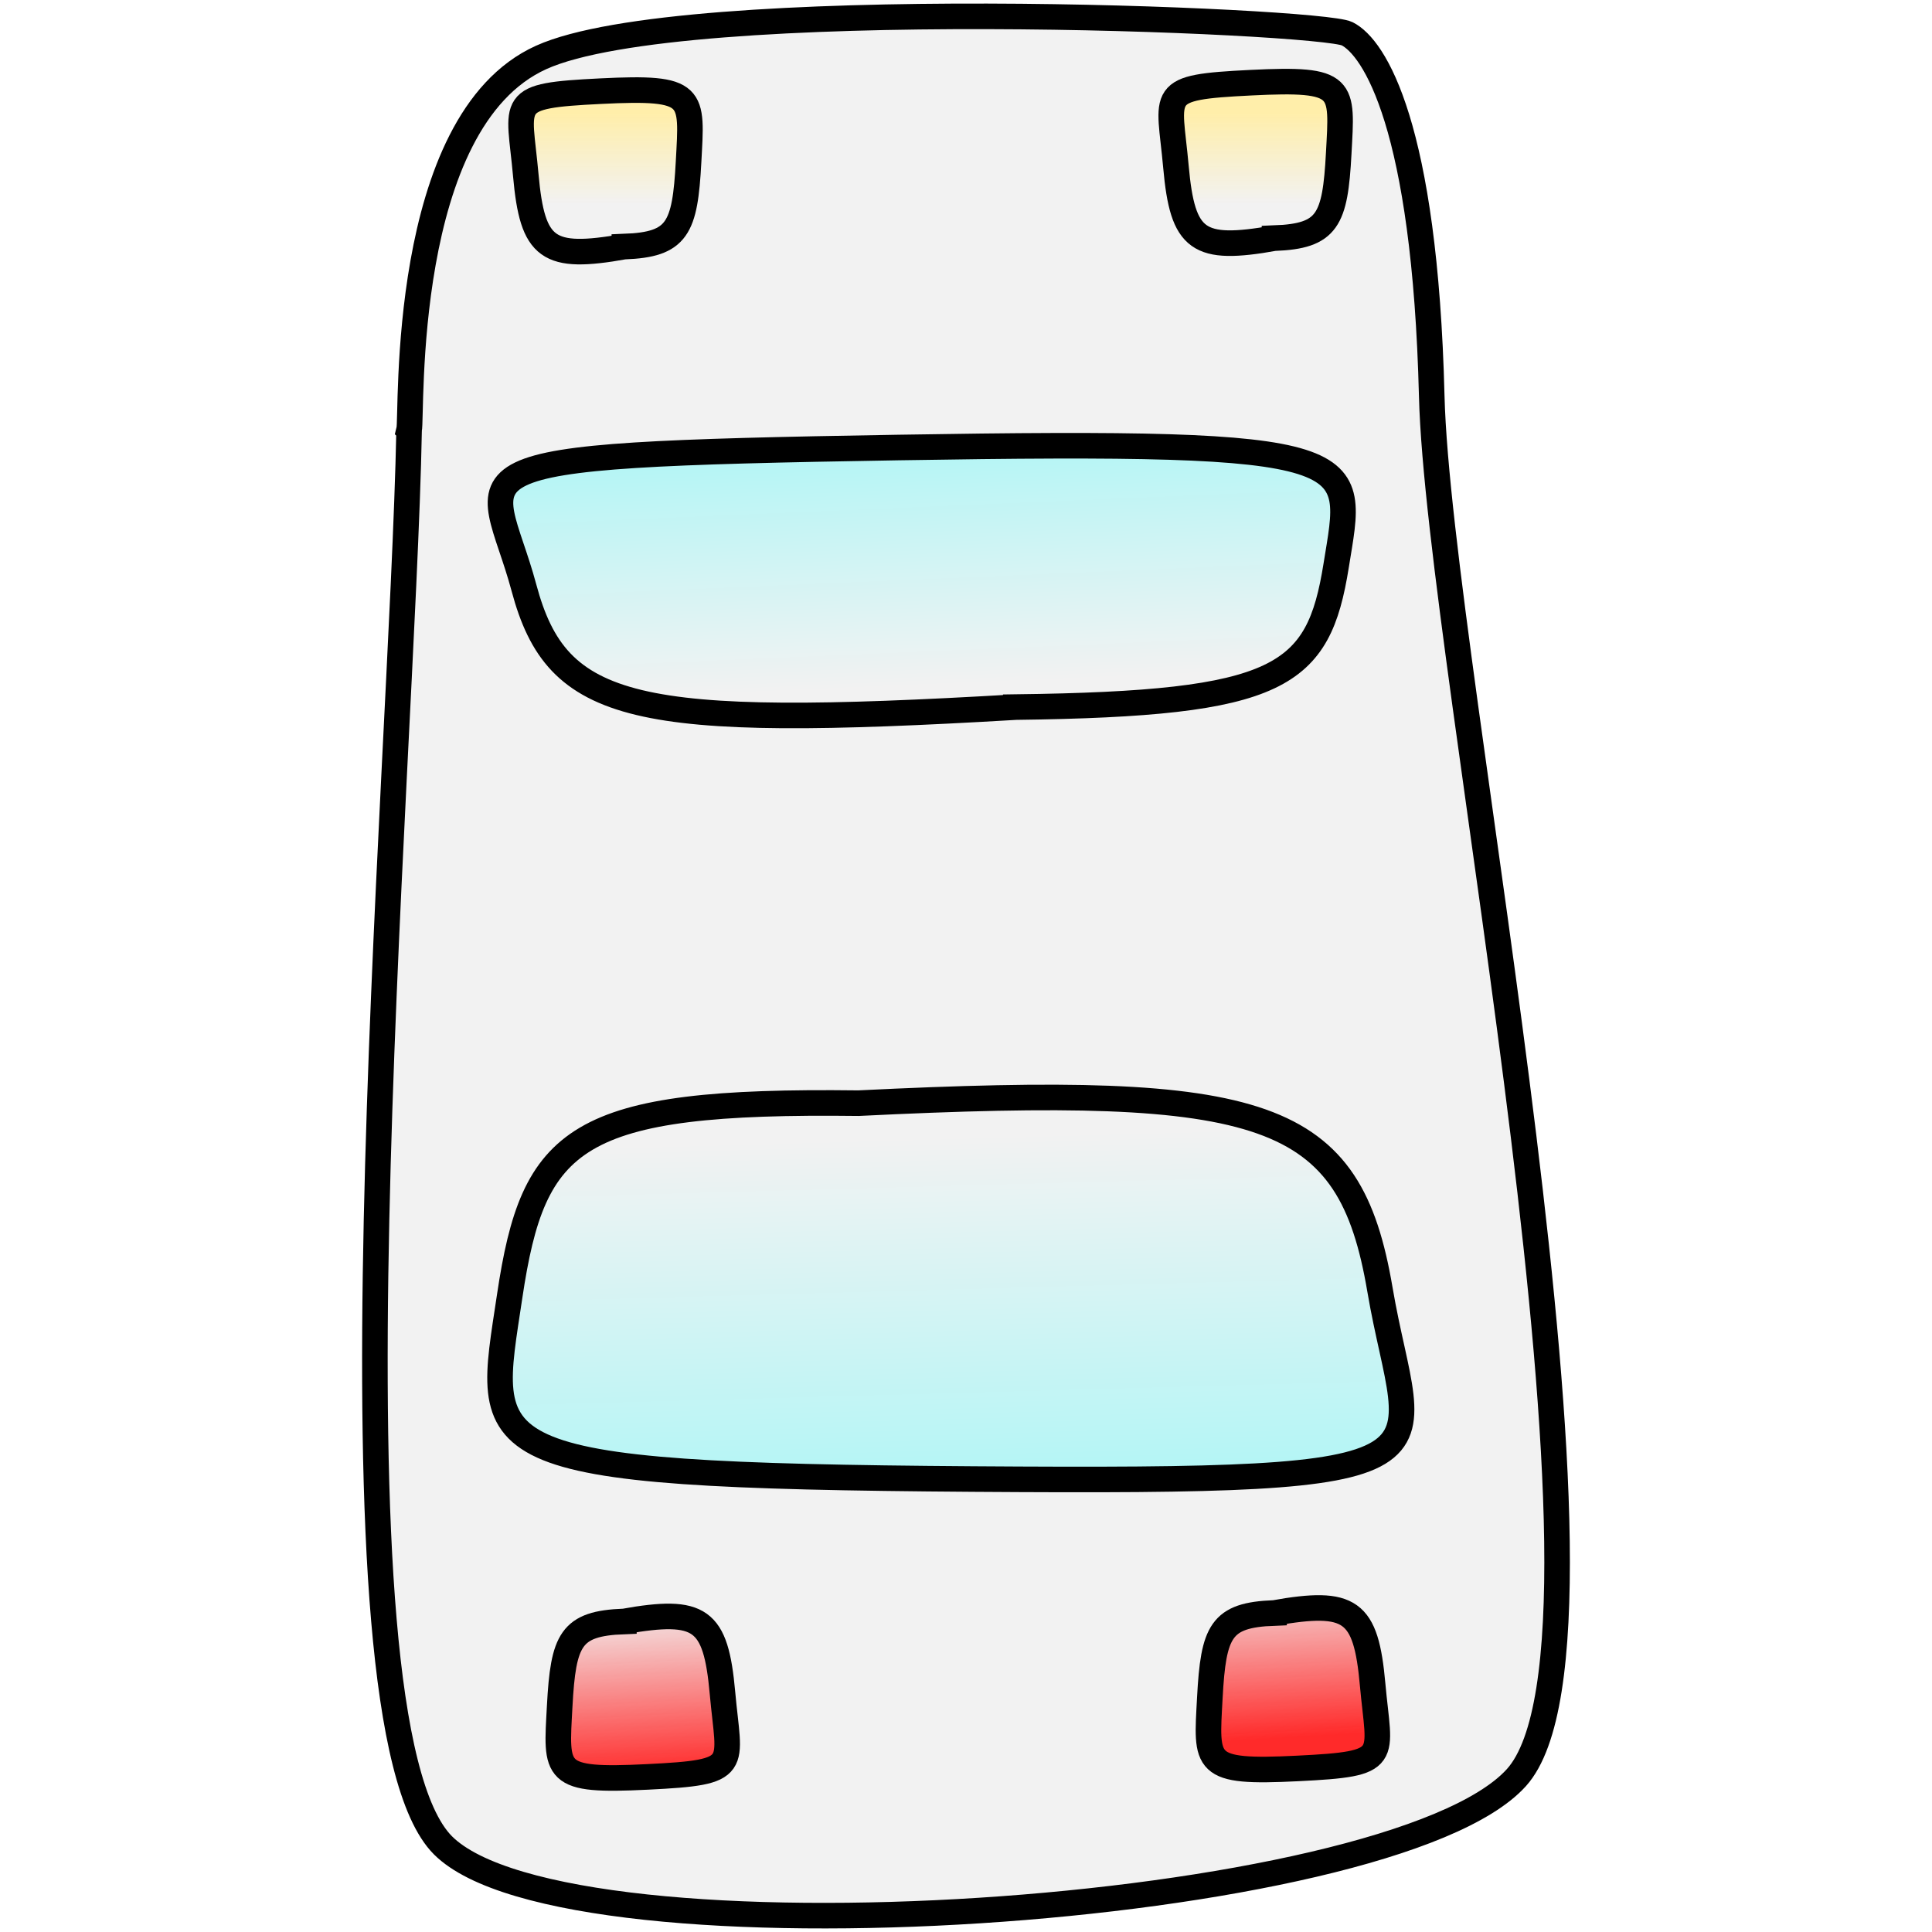
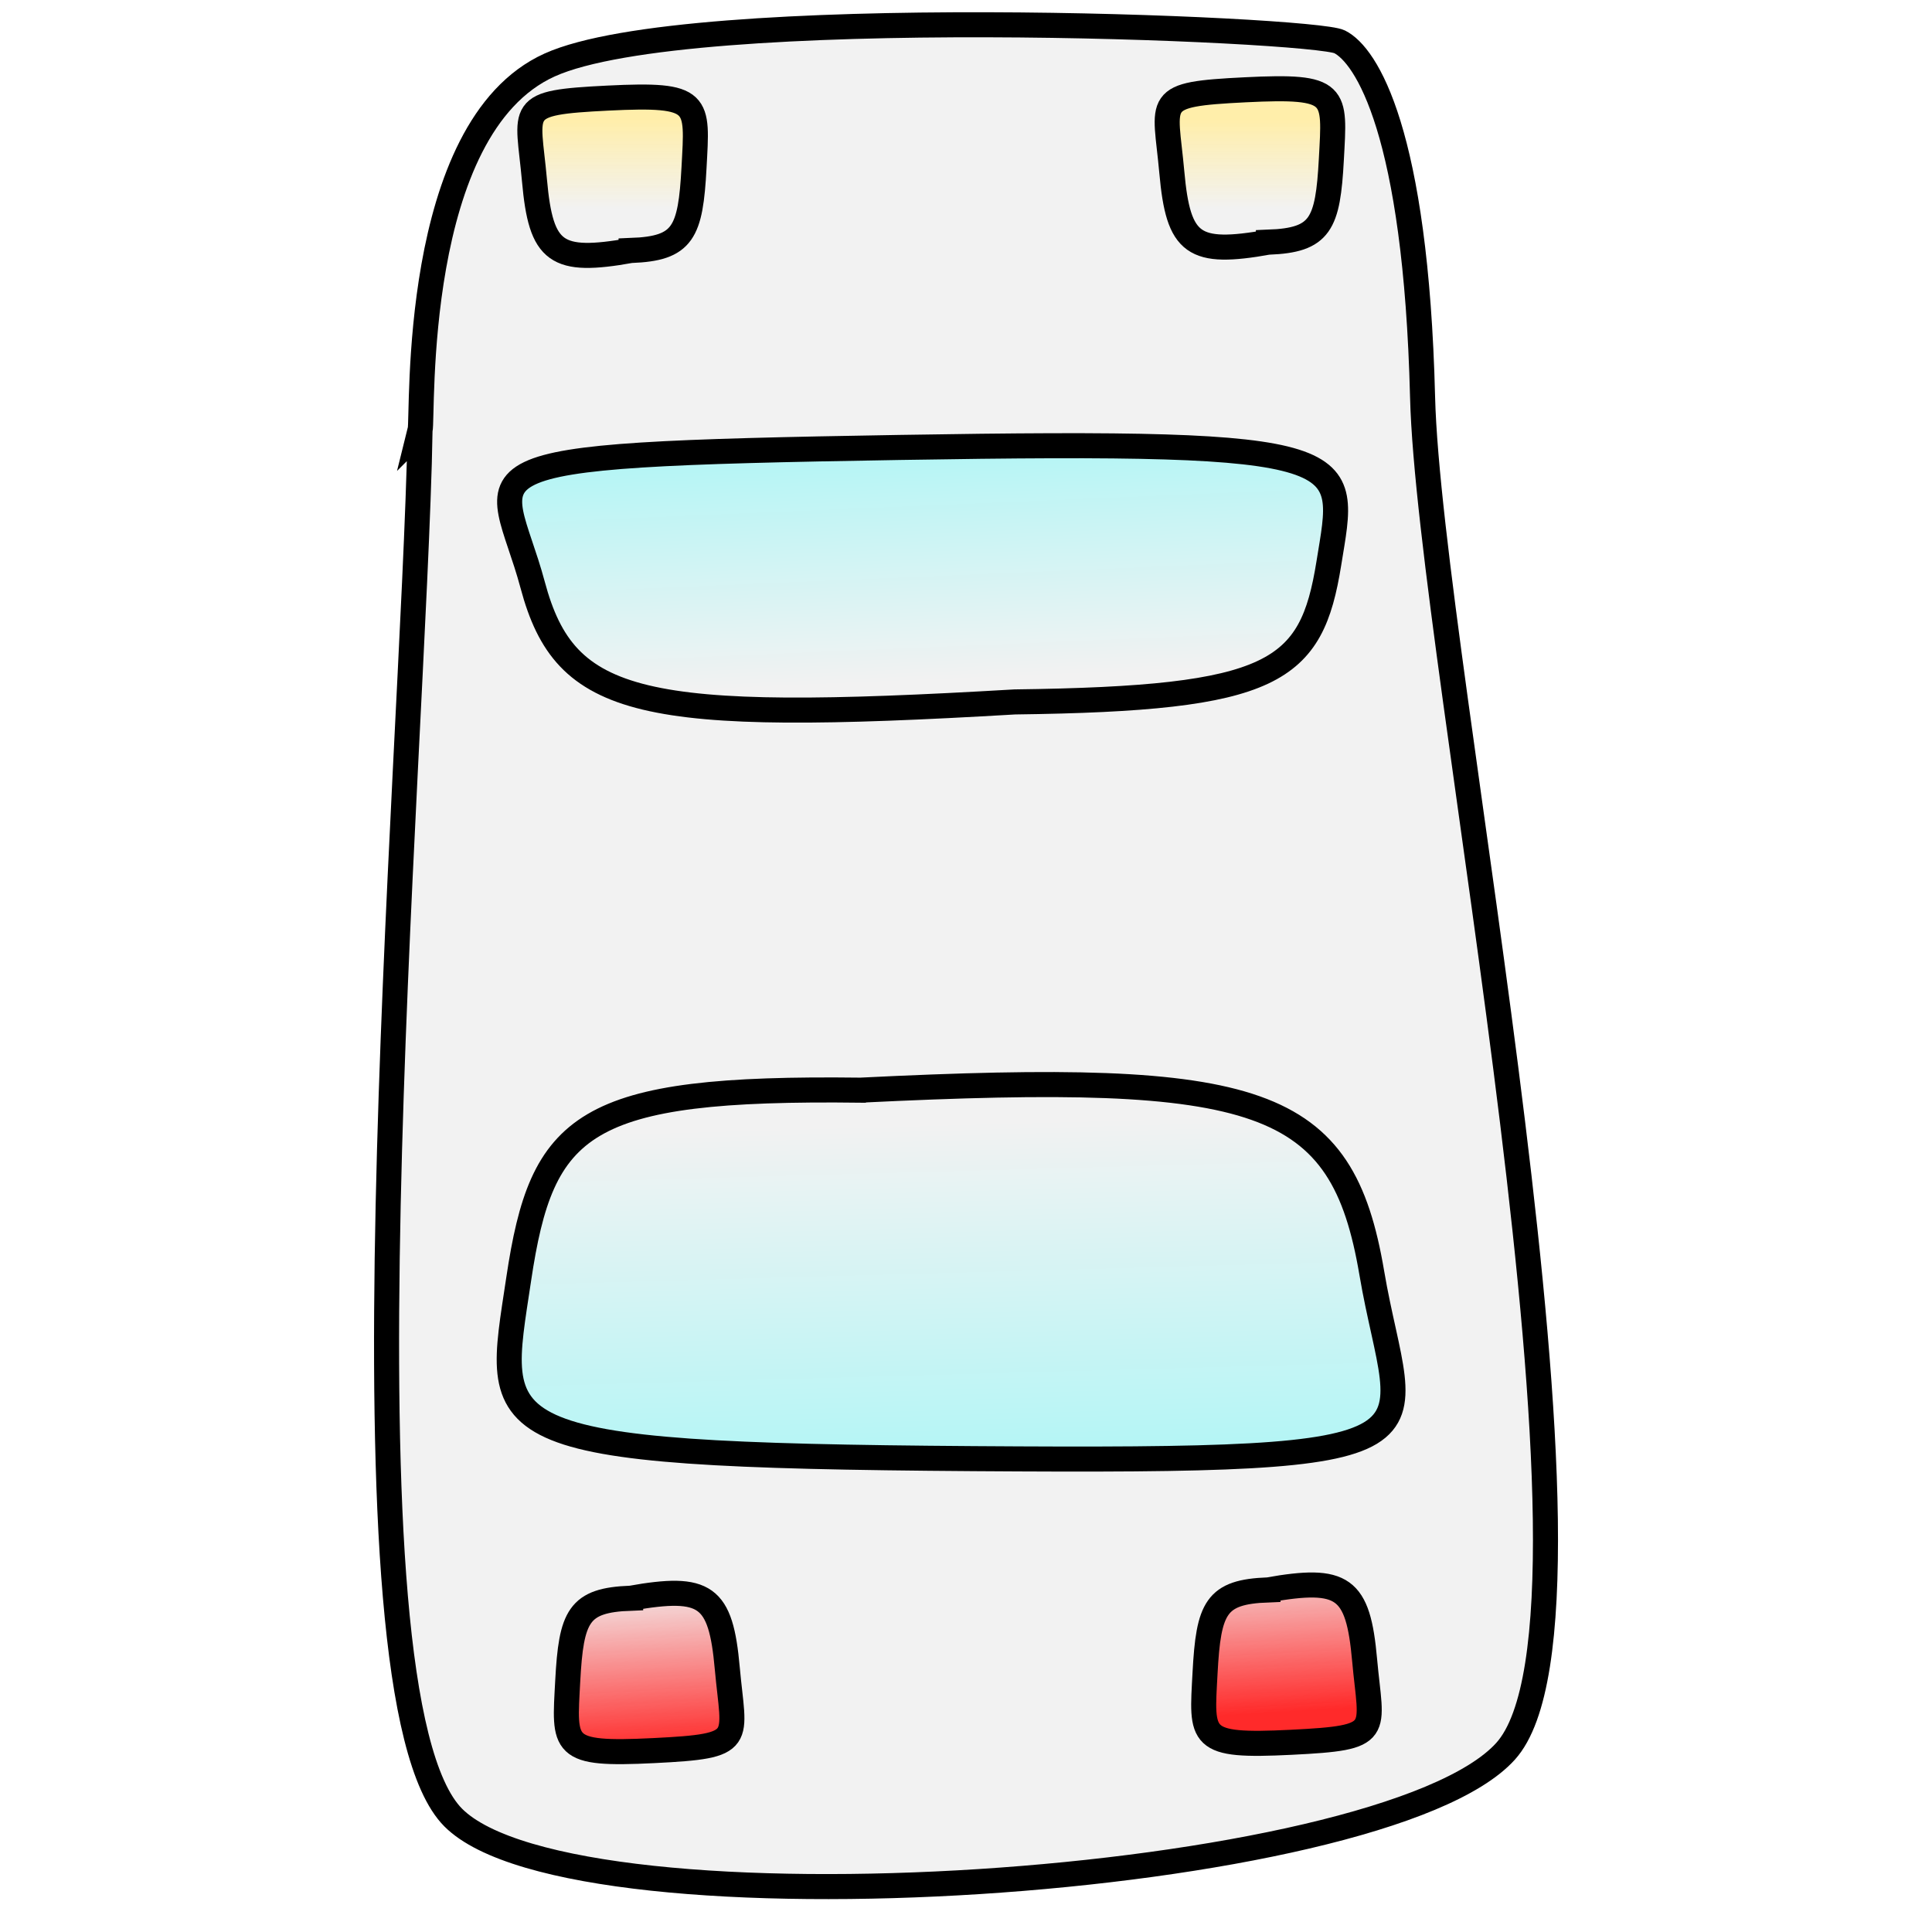
- <svg xmlns="http://www.w3.org/2000/svg" xmlns:xlink="http://www.w3.org/1999/xlink" width="100mm" height="100mm" viewBox="0 0 100 100" version="1.1" id="svg8">
+ <svg xmlns="http://www.w3.org/2000/svg" xmlns:xlink="http://www.w3.org/1999/xlink" width="512" height="512" viewBox="0 0 135.467 135.467" version="1.1" id="svg8">
  <defs id="defs2">
    <linearGradient id="linearGradient836">
      <stop style="stop-color:#ffeeaa;stop-opacity:1;" offset="0" id="stop832" />
      <stop style="stop-color:#ffeeaa;stop-opacity:0;" offset="1" id="stop834" />
    </linearGradient>
    <linearGradient id="linearGradient960">
      <stop style="stop-color:#ff2a2a;stop-opacity:1;" offset="0" id="stop956" />
      <stop style="stop-color:#ff2a2a;stop-opacity:0;" offset="1" id="stop958" />
    </linearGradient>
    <linearGradient id="linearGradient831">
      <stop style="stop-color:#00ffff;stop-opacity:1;" offset="0" id="stop827" />
      <stop style="stop-color:#00ffff;stop-opacity:0;" offset="1" id="stop829" />
    </linearGradient>
-     <linearGradient xlink:href="#linearGradient831" id="linearGradient833" x1="44.233" y1="284.438" x2="42.763" y2="232.321" gradientUnits="userSpaceOnUse" gradientTransform="matrix(-0.9334976,0.02009961,-0.02692725,-0.6968013,96.18866,396.215)" />
-     <linearGradient gradientTransform="rotate(0.01551173,-76443.604,26183.295)" xlink:href="#linearGradient831" id="linearGradient833-3" x1="44.233" y1="284.438" x2="42.763" y2="232.321" gradientUnits="userSpaceOnUse" />
-     <linearGradient xlink:href="#linearGradient960" id="linearGradient962" x1="58.265" y1="280.296" x2="57.864" y2="273.48" gradientUnits="userSpaceOnUse" gradientTransform="translate(5.858631,-3.590774)" />
-     <linearGradient xlink:href="#linearGradient960" id="linearGradient964" x1="58.265" y1="280.296" x2="57.864" y2="273.48" gradientUnits="userSpaceOnUse" gradientTransform="translate(5.858631,-3.590774)" />
-     <linearGradient xlink:href="#linearGradient836" id="linearGradient838" x1="62.35" y1="212.633" x2="62.35" y2="216.212" gradientUnits="userSpaceOnUse" />
-     <linearGradient xlink:href="#linearGradient836" id="linearGradient840" x1="62.35" y1="212.633" x2="62.35" y2="216.212" gradientUnits="userSpaceOnUse" />
+     <linearGradient xlink:href="#linearGradient831" id="linearGradient833" x1="44.233" y1="284.438" x2="42.763" y2="232.321" gradientUnits="userSpaceOnUse" gradientTransform="matrix(-1.239645,0.02669143,-0.03575825,-0.9253226,108.4563,445.2516)" />
+     <linearGradient gradientTransform="matrix(1.327958,3.5951899e-4,-3.5951899e-4,1.327958,-9.868495,-53.42091)" xlink:href="#linearGradient831" id="linearGradient833-3" x1="44.233" y1="284.438" x2="42.763" y2="232.321" gradientUnits="userSpaceOnUse" />
+     <linearGradient xlink:href="#linearGradient960" id="linearGradient962" x1="58.265" y1="280.296" x2="57.864" y2="273.48" gradientUnits="userSpaceOnUse" gradientTransform="matrix(1.327958,0,0,1.327958,-11.49812,-85.67351)" />
+     <linearGradient xlink:href="#linearGradient960" id="linearGradient964" x1="58.265" y1="280.296" x2="57.864" y2="273.48" gradientUnits="userSpaceOnUse" gradientTransform="matrix(1.327958,0,0,1.327958,-11.49812,-85.67351)" />
+     <linearGradient xlink:href="#linearGradient836" id="linearGradient838" x1="62.35" y1="212.633" x2="62.35" y2="216.212" gradientUnits="userSpaceOnUse" gradientTransform="matrix(1.327958,0,0,1.327958,-19.27814,-80.90511)" />
+     <linearGradient xlink:href="#linearGradient836" id="linearGradient840" x1="62.35" y1="212.633" x2="62.35" y2="216.212" gradientUnits="userSpaceOnUse" gradientTransform="matrix(1.327958,0,0,1.327958,-19.27814,-80.90511)" />
  </defs>
-   <g id="layer1" transform="translate(0,-197)">
+   <g id="layer1" transform="translate(-5.124334,-179.8108)">
    <g id="g908" transform="matrix(1.311547,0,0,1.311547,-16.82978,-76.00624)" style="stroke-width:1.009;stroke-miterlimit:4;stroke-dasharray:none">
-       <path id="path815" d="m 28.977,225.122 c 0.134,-0.535 -0.401,-12.161 5.212,-14.7 5.613,-2.539 30.736,-1.47 31.805,-0.935 1.069,0.535 3.074,3.608 3.341,14.299 0.267,10.691 8.285,49.044 3.341,54.523 -4.944,5.479 -37.418,7.617 -42.362,2.673 -4.944,-4.944 -1.604,-42.229 -1.336,-55.859 z" style="fill:#f2f2f2;fill-rule:evenodd;stroke:#000000;stroke-width:1.009;stroke-linecap:butt;stroke-linejoin:miter;stroke-opacity:1;stroke-miterlimit:4;stroke-dasharray:none" />
-       <path id="path825" d="m 52.919,236.062 c -15.073,0.884 -18.096,0.203 -19.409,-4.708 -1.313,-4.911 -3.948,-5.227 14.768,-5.537 18.716,-0.31 17.989,0.265 17.285,4.66 -0.704,4.395 -2.161,5.452 -12.644,5.584 z" style="fill:url(#linearGradient833);fill-opacity:1;fill-rule:evenodd;stroke:#000000;stroke-width:1.009;stroke-linecap:butt;stroke-linejoin:miter;stroke-opacity:1;stroke-miterlimit:4;stroke-dasharray:none" />
-       <path id="path825-5" d="m 46.713,251.692 c 16.17,-0.797 19.377,0.273 20.578,7.355 1.201,7.083 4.007,7.618 -16.038,7.479 -20.045,-0.139 -19.243,-0.941 -18.306,-7.221 0.937,-6.281 2.541,-7.75 13.766,-7.613 z" style="fill:url(#linearGradient833-3);fill-opacity:1;fill-rule:evenodd;stroke:#000000;stroke-width:1.009;stroke-linecap:butt;stroke-linejoin:miter;stroke-opacity:1;stroke-miterlimit:4;stroke-dasharray:none" />
-       <path id="path825-9" d="m 37.472,217.889 c -3.021,0.529 -3.626,0.122 -3.89,-2.82 -0.263,-2.941 -0.791,-3.131 2.96,-3.316 3.751,-0.186 3.605,0.159 3.464,2.791 -0.141,2.632 -0.433,3.265 -2.534,3.344 z" style="fill:url(#linearGradient840);fill-opacity:1;fill-rule:evenodd;stroke:#000000;stroke-width:1.009;stroke-linecap:butt;stroke-linejoin:miter;stroke-opacity:1;stroke-miterlimit:4;stroke-dasharray:none" />
-       <path id="path825-9-0" d="m 63.13,217.555 c -3.021,0.529 -3.626,0.122 -3.89,-2.82 -0.263,-2.941 -0.791,-3.131 2.96,-3.316 3.751,-0.186 3.605,0.159 3.464,2.791 -0.141,2.632 -0.433,3.265 -2.534,3.344 z" style="fill:url(#linearGradient838);fill-opacity:1;fill-rule:evenodd;stroke:#000000;stroke-width:1.009;stroke-linecap:butt;stroke-linejoin:miter;stroke-opacity:1;stroke-miterlimit:4;stroke-dasharray:none" />
-       <path id="path825-9-6" d="m 63.112,271.811 c 3.021,-0.529 3.626,-0.122 3.89,2.82 0.263,2.941 0.791,3.131 -2.96,3.316 -3.751,0.186 -3.605,-0.159 -3.464,-2.791 0.141,-2.632 0.433,-3.265 2.534,-3.344 z" style="fill:url(#linearGradient964);fill-opacity:1;fill-rule:evenodd;stroke:#000000;stroke-width:1.009;stroke-linecap:butt;stroke-linejoin:miter;stroke-opacity:1;stroke-miterlimit:4;stroke-dasharray:none" />
-       <path id="path825-9-0-2" d="m 37.454,272.145 c 3.021,-0.529 3.626,-0.122 3.89,2.82 0.263,2.941 0.791,3.131 -2.96,3.316 -3.751,0.186 -3.605,-0.159 -3.464,-2.791 0.141,-2.632 0.433,-3.265 2.534,-3.344 z" style="fill:url(#linearGradient962);fill-opacity:1;fill-rule:evenodd;stroke:#000000;stroke-width:1.009;stroke-linecap:butt;stroke-linejoin:miter;stroke-opacity:1;stroke-miterlimit:4;stroke-dasharray:none" />
+       <g id="g4563" transform="translate(19.99515)">
+         <path style="fill:#f2f2f2;fill-rule:evenodd;stroke:#000000;stroke-width:1.339;stroke-linecap:butt;stroke-linejoin:miter;stroke-miterlimit:4;stroke-dasharray:none;stroke-opacity:1" d="m 19.203,218.047 c 0.177,-0.71 -0.532,-16.149 6.921,-19.521 7.453,-3.372 40.816,-1.952 42.236,-1.242 1.42,0.71 4.082,4.791 4.437,18.988 0.355,14.197 11.003,65.128 4.437,72.404 -6.566,7.276 -49.689,10.115 -56.255,3.549 -6.566,-6.566 -2.13,-56.078 -1.775,-74.179 z" id="path815" />
+         <path style="fill:url(#linearGradient833);fill-opacity:1;fill-rule:evenodd;stroke:#000000;stroke-width:1.339;stroke-linecap:butt;stroke-linejoin:miter;stroke-miterlimit:4;stroke-dasharray:none;stroke-opacity:1" d="m 50.996,232.576 c -20.016,1.174 -24.03,0.27 -25.774,-6.252 -1.744,-6.522 -5.242,-6.941 19.612,-7.353 24.854,-0.411 23.888,0.352 22.953,6.189 -0.935,5.837 -2.87,7.24 -16.791,7.416 z" id="path825" />
+         <path style="fill:url(#linearGradient833-3);fill-opacity:1;fill-rule:evenodd;stroke:#000000;stroke-width:1.339;stroke-linecap:butt;stroke-linejoin:miter;stroke-miterlimit:4;stroke-dasharray:none;stroke-opacity:1" d="m 42.755,253.331 c 21.473,-1.059 25.732,0.362 27.326,9.768 1.595,9.406 5.321,10.117 -21.298,9.932 -26.619,-0.185 -25.554,-1.249 -24.31,-9.589 1.244,-8.34 3.375,-10.292 18.281,-10.11 z" id="path825-5" />
+         <path style="fill:url(#linearGradient840);fill-opacity:1;fill-rule:evenodd;stroke:#000000;stroke-width:1.339;stroke-linecap:butt;stroke-linejoin:miter;stroke-miterlimit:4;stroke-dasharray:none;stroke-opacity:1" d="m 30.483,208.442 c -4.011,0.703 -4.816,0.162 -5.165,-3.744 -0.35,-3.906 -1.051,-4.157 3.93,-4.404 4.981,-0.246 4.787,0.211 4.6,3.706 -0.187,3.496 -0.575,4.336 -3.365,4.441 z" id="path825-9" />
+         <path style="fill:url(#linearGradient838);fill-opacity:1;fill-rule:evenodd;stroke:#000000;stroke-width:1.339;stroke-linecap:butt;stroke-linejoin:miter;stroke-miterlimit:4;stroke-dasharray:none;stroke-opacity:1" d="m 64.556,207.998 c -4.011,0.703 -4.816,0.162 -5.165,-3.744 -0.35,-3.906 -1.051,-4.157 3.93,-4.404 4.981,-0.246 4.787,0.211 4.6,3.706 -0.187,3.496 -0.575,4.336 -3.365,4.441 z" id="path825-9-0" />
+         <path style="fill:url(#linearGradient964);fill-opacity:1;fill-rule:evenodd;stroke:#000000;stroke-width:1.339;stroke-linecap:butt;stroke-linejoin:miter;stroke-miterlimit:4;stroke-dasharray:none;stroke-opacity:1" d="m 64.533,280.048 c 4.011,-0.703 4.816,-0.162 5.165,3.744 0.35,3.906 1.051,4.157 -3.93,4.404 -4.981,0.246 -4.787,-0.211 -4.6,-3.706 0.187,-3.496 0.575,-4.336 3.365,-4.441 z" id="path825-9-6" />
+         <path style="fill:url(#linearGradient962);fill-opacity:1;fill-rule:evenodd;stroke:#000000;stroke-width:1.339;stroke-linecap:butt;stroke-linejoin:miter;stroke-miterlimit:4;stroke-dasharray:none;stroke-opacity:1" d="m 30.46,280.492 c 4.011,-0.703 4.816,-0.162 5.165,3.744 0.35,3.906 1.051,4.157 -3.93,4.404 -4.981,0.246 -4.787,-0.211 -4.6,-3.706 0.187,-3.496 0.575,-4.336 3.365,-4.441 z" id="path825-9-0-2" />
+       </g>
+       <g id="g4567" transform="matrix(-1,0,0,1,116.8525,1.253813)" />
    </g>
  </g>
</svg>
